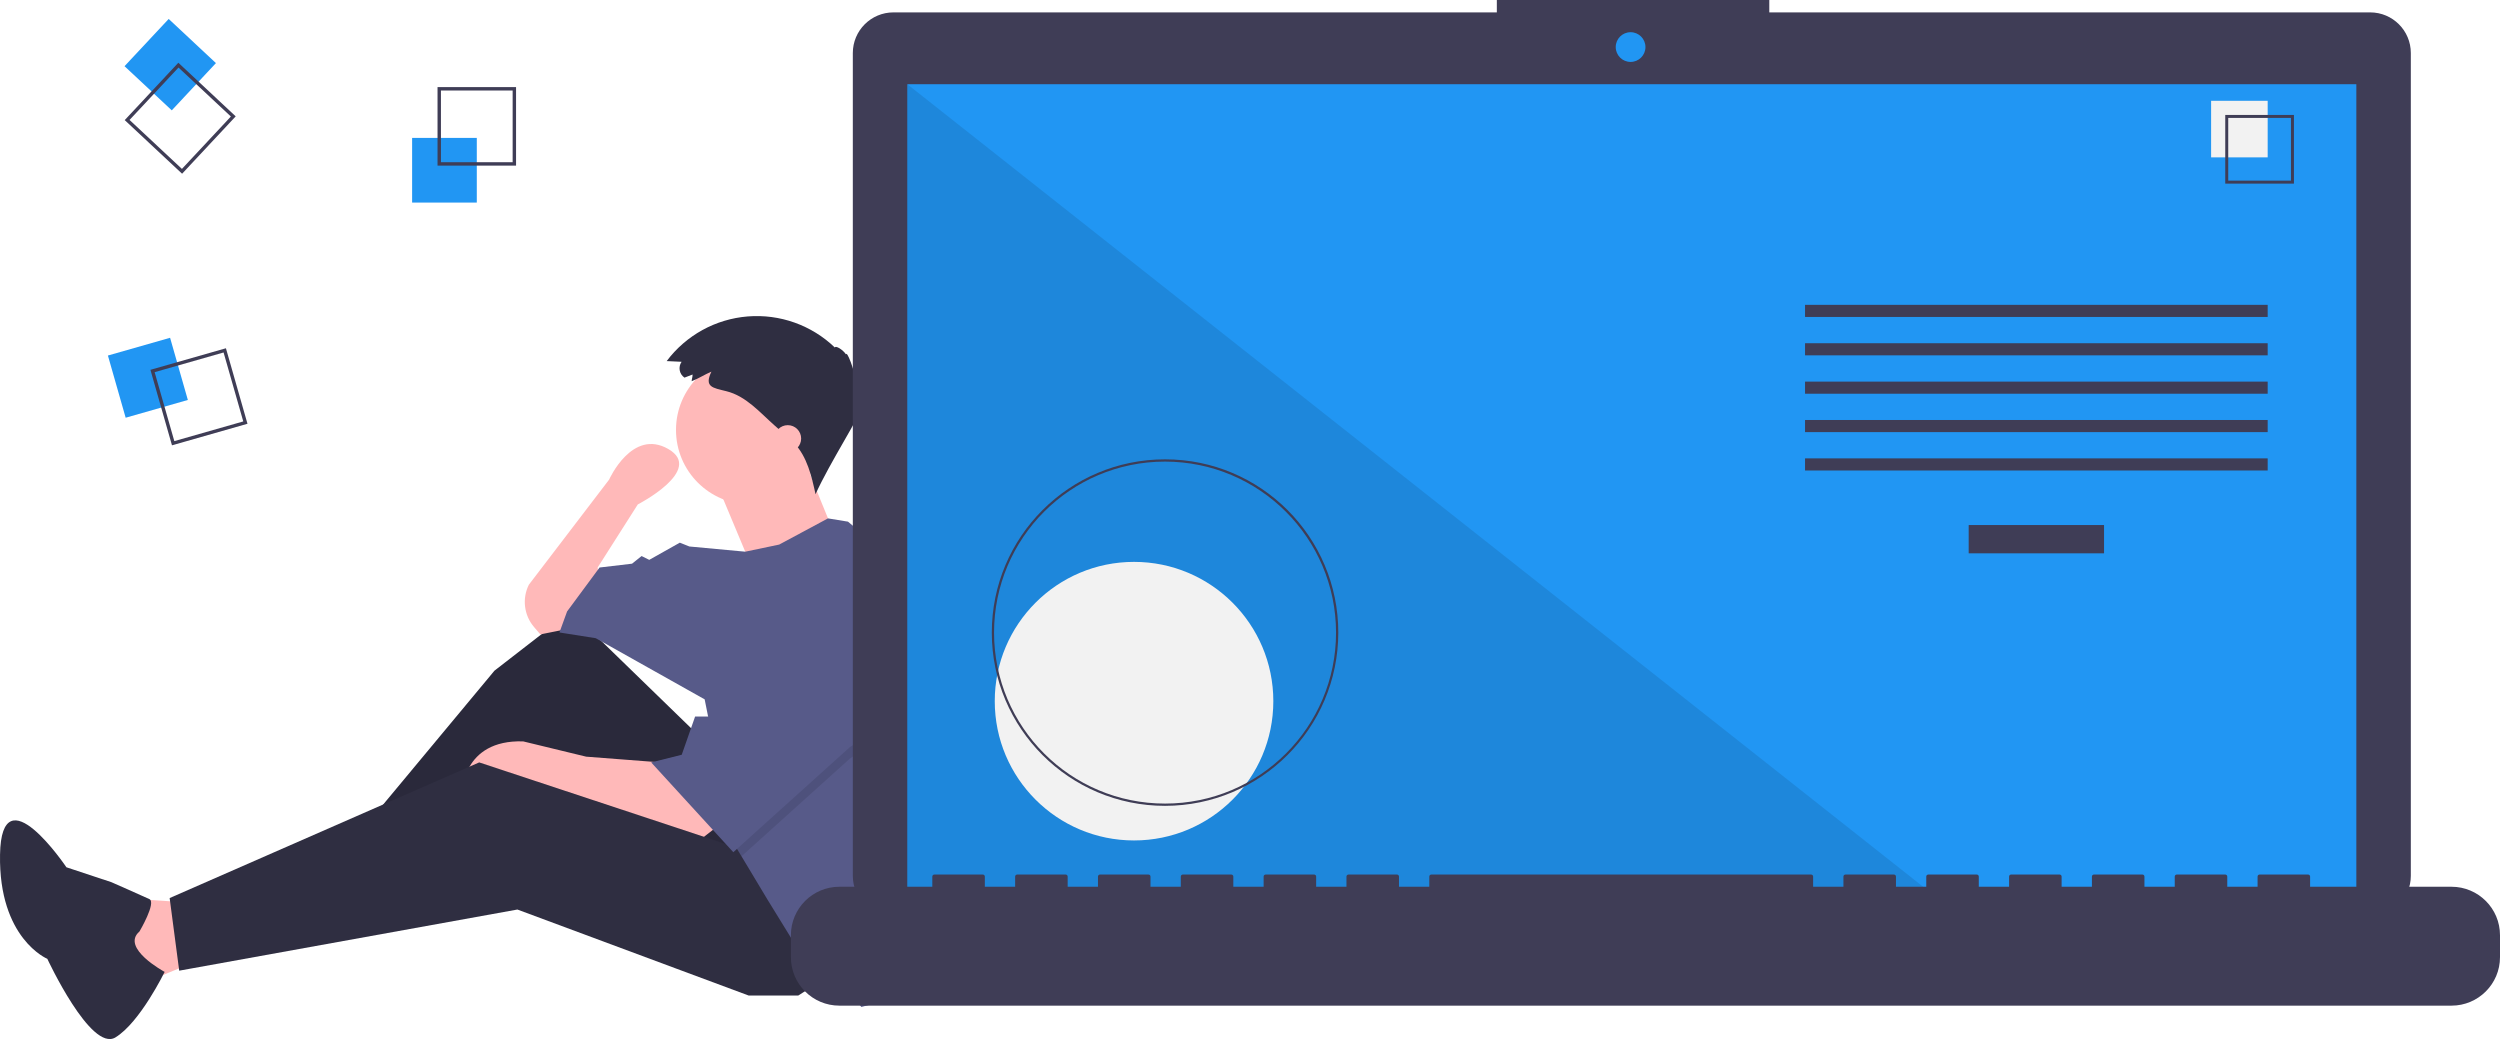
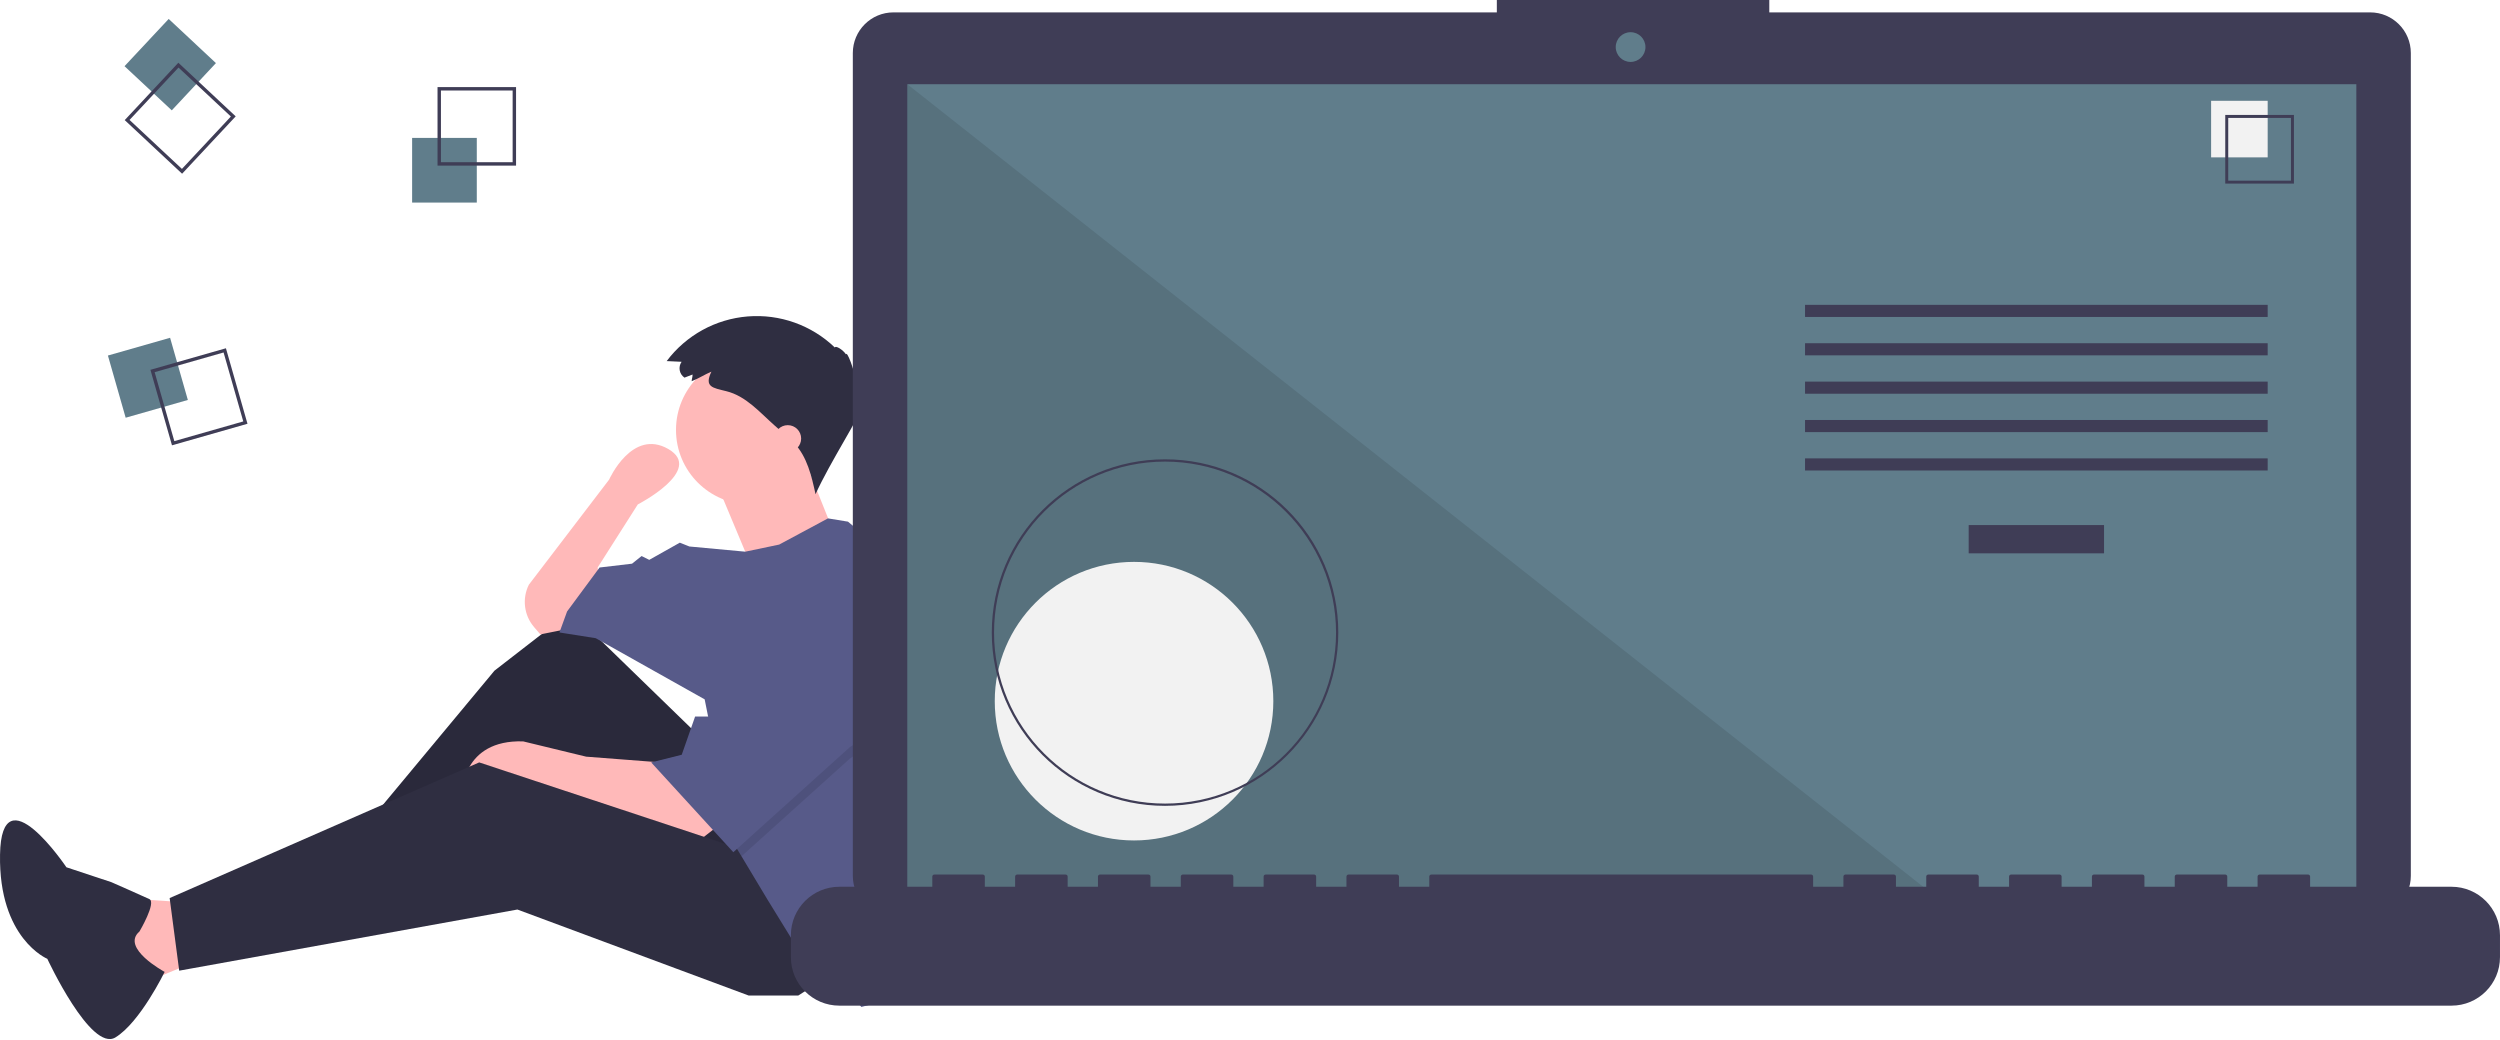
- <svg xmlns="http://www.w3.org/2000/svg" id="e189b3b9-b88e-4ad6-86fc-a3cf637fca9f" data-name="Layer 1" width="1082.439" height="449.881" viewBox="0 0 1082.439 449.881">
-   <polygon points="77.591 390.495 52.772 388.84 61.045 426.069 89.173 414.487 77.591 390.495" fill="#ffb9b9" />
-   <polygon points="305.1 321.001 247.189 264.744 214.096 290.391 148.739 368.985 156.185 380.567 235.606 326.792 289.381 397.113 340.674 371.467 305.1 321.001" fill="#2f2e41" />
-   <polygon points="305.1 321.001 247.189 264.744 214.096 290.391 148.739 368.985 156.185 380.567 235.606 326.792 289.381 397.113 340.674 371.467 305.1 321.001" opacity="0.1" />
-   <path d="M368.845,583.289l-7.446,5.791-60.393-20.683-14.064-5.791-28.128,5.791s0-23.165,26.474-22.337l27.301,6.618,32.265,2.482Z" transform="translate(-58.78049 -225.0594)" fill="#ffb9b9" />
-   <polygon points="363.839 419.451 345.638 431.033 324.128 431.033 224.024 393.804 77.591 420.278 73.454 388.84 207.478 330.102 324.956 368.985 363.839 419.451" fill="#2f2e41" />
-   <path d="M305.142,497.249l-12.41,2.482-2.704-3.155a16.717,16.717,0,0,1-2.26-18.355h0l34.747-45.502s9.928-22.337,25.646-13.237-13.237,23.992-13.237,23.992l-17.373,27.301,1.655,14.064Z" transform="translate(-58.78049 -225.0594)" fill="#ffb9b9" />
-   <circle cx="324.956" cy="186.15" r="32.265" fill="#ffb9b9" />
-   <path d="M369.258,434.788,384.15,470.362l35.574-14.892s-11.582-28.128-11.582-28.956S369.258,434.788,369.258,434.788Z" transform="translate(-58.78049 -225.0594)" fill="#ffb9b9" />
-   <path d="M467.22,540.029a185.383,185.383,0,0,1-9.092,57.341l-2.416,7.429-11.582,52.948-12.41,3.309-9.1-11.582L404.419,636.237l-13.237-21.51-11.351-18.912-3.541-5.907-12.41-62.048L316.724,501.386l-15.719-2.482,3.309-9.1,14.064-19.028L332.443,469.121l4.137-3.309,3.309,1.655,13.237-7.446,4.137,1.655,24.19,2.25,14.693-3.078L417.275,449.506l8.654,1.415,29.783,24.819A185.22,185.22,0,0,1,467.22,540.029Z" transform="translate(-58.78049 -225.0594)" fill="#575a89" />
-   <path d="M119.171,628.365s7.41-12.559,4.28-14.025-16.422-7.311-16.422-7.311l-19.492-6.46s-28.126-41.801-28.743-5.45,20.479,45.089,20.479,45.089S98.088,680.7,108.747,674.243,130.07,645.867,130.07,645.867,110.85,635.535,119.171,628.365Z" transform="translate(-58.78049 -225.0594)" fill="#2f2e41" />
-   <polygon points="399.413 307.764 367.975 328.447 321.051 370.755 317.51 364.848 307.582 315.21 310.064 315.21 335.711 268.054 399.413 307.764" opacity="0.1" />
-   <polygon points="335.711 263.09 310.064 310.246 300.964 310.246 295.173 326.792 281.936 330.102 317.51 368.985 367.975 323.483 399.413 302.8 335.711 263.09" fill="#575a89" />
-   <path d="M358.64,387.219l-3.496,1.345a4.88,4.88,0,0,1-1.248-6.86l-6.46-.302a48.782,48.782,0,0,1,72.825-5.87c.294-1.013,3.5.958,4.809,2.956.44-1.648,3.446,6.32,4.509,11.952.492-1.875,2.385,1.152.727,4.057,1.051-.154,1.525,2.535.712,4.032,1.149-.54.956,2.669-.291,4.813,1.64-.146-12.935,22.476-18.837,35.696-1.714-7.873-3.64-16.164-9.166-22.029-.939-.997-1.968-1.905-2.994-2.811l-5.554-4.902c-6.458-5.7-12.332-12.736-20.935-14.866-5.912-1.464-9.651-1.795-6.429-8.457-2.911,1.215-5.629,3.021-8.566,4.15C358.287,389.192,358.698,388.151,358.64,387.219Z" transform="translate(-58.78049 -225.0594)" fill="#2f2e41" />
+ <svg xmlns="http://www.w3.org/2000/svg" xmlns:xlink="http://www.w3.org/1999/xlink" width="1082.439" height="449.881">
+   <path fill="#ffb9b9" d="M77.591 390.495l-24.819-1.655 8.273 37.229 28.128-11.582-11.582-23.992z" />
+   <use xlink:href="#B" fill="#2f2e41" />
+   <use xlink:href="#B" opacity=".1" />
+   <path d="M310.064 358.23l-7.446 5.791-60.393-20.683-14.064-5.791-28.128 5.791s0-23.165 26.474-22.337l27.301 6.618 32.265 2.482z" fill="#ffb9b9" />
+   <path fill="#2f2e41" d="M363.839 419.451l-18.201 11.582h-21.51l-100.104-37.229-146.433 26.474-4.137-31.438 134.024-58.738 117.478 38.883 38.883 50.466z" />
+   <g fill="#ffb9b9">
+     <path d="M246.361 272.19l-12.41 2.482-2.704-3.155c-4.377-5.107-5.267-12.339-2.26-18.355h0l34.747-45.502s9.928-22.337 25.647-13.237-13.237 23.992-13.237 23.992l-17.373 27.301 1.655 14.064z" />
+     <circle cx="324.956" cy="186.15" r="32.265" />
+     <path d="M310.478 209.728l14.892 35.574 35.574-14.892-11.582-28.956c0-.827-38.883 8.273-38.883 8.273z" />
+   </g>
+   <path d="M408.439 314.97c0 19.472-3.069 38.823-9.092 57.341l-2.416 7.429-11.582 52.948-12.41 3.309-9.1-11.582-18.201-13.237-13.237-21.51-14.892-24.819L305.1 302.8l-47.156-26.474-15.719-2.482 3.309-9.1 14.064-19.028 14.064-1.655 4.137-3.309 3.309 1.655 13.237-7.446 4.137 1.655 24.19 2.25 14.693-3.078 21.129-11.342 8.654 1.415 29.783 24.819a185.22 185.22 0 0 1 11.508 64.29z" fill="#575a89" />
+   <path d="M60.39 403.305s7.41-12.559 4.28-14.025-16.422-7.311-16.422-7.311l-19.492-6.46S.631 333.709.013 370.059s20.479 45.089 20.479 45.089 18.816 40.493 29.474 34.036 21.323-28.376 21.323-28.376-19.22-10.332-10.899-17.502z" fill="#2f2e41" />
+   <path opacity=".1" d="M399.413 307.764l-31.438 20.683-46.924 42.308-3.541-5.907-9.928-49.638h2.482l25.647-47.156 63.702 39.71z" />
+   <path fill="#575a89" d="M335.711 263.09l-25.647 47.156h-9.1l-5.791 16.546-13.237 3.31 35.574 38.883 50.465-45.502 31.438-20.683-63.702-39.71z" />
+   <path d="M299.86 162.16l-3.496 1.345a4.88 4.88 0 0 1-1.248-6.86l-6.46-.302a48.78 48.78 0 0 1 72.825-5.87c.294-1.013 3.5.958 4.809 2.956.44-1.648 3.446 6.32 4.509 11.952.492-1.875 2.385 1.152.727 4.057 1.051-.154 1.525 2.535.712 4.032 1.149-.54.956 2.669-.291 4.813 1.64-.146-12.935 22.476-18.837 35.696-1.714-7.873-3.64-16.164-9.166-22.029-.939-.997-1.968-1.905-2.995-2.811l-5.554-4.902c-6.458-5.7-12.332-12.736-20.935-14.866-5.912-1.464-9.651-1.795-6.429-8.457-2.911 1.215-5.629 3.021-8.567 4.15.039-.931.45-1.973.393-2.904z" fill="#2f2e41" />
  <circle cx="341.088" cy="189.873" r="5.791" fill="#ffb9b9" />
-   <rect x="178.439" y="59.71" width="28" height="28" fill="#2196f3" />
-   <path d="M282.22,296.77h-34v-34h34Zm-32.522-1.478h31.043V264.248H249.698Z" transform="translate(-58.78049 -225.0594)" fill="#3f3d56" />
-   <rect x="108.808" y="374.617" width="28" height="28" transform="translate(403.9876 -61.23638) rotate(74.06317)" fill="#2196f3" />
-   <path d="M133.243,417.876l-9.336-32.693,32.693-9.336,9.336,32.693Zm-7.508-31.678,8.524,29.85,29.85-8.524-8.524-29.85Z" transform="translate(-58.78049 -225.0594)" fill="#3f3d56" />
-   <rect x="118.487" y="239.049" width="28" height="28" transform="translate(349.0467 103.9752) rotate(133.0628)" fill="#2196f3" />
-   <path d="M112.781,277.063l23.215-24.841,24.841,23.215-23.215,24.841Zm23.286-22.751-21.196,22.681L137.551,298.189l21.196-22.681Z" transform="translate(-58.78049 -225.0594)" fill="#3f3d56" />
-   <path d="M1085.012,230.422H824.843v-5.362h-117.971v5.362H445.63a17.599,17.599,0,0,0-17.599,17.599V604.272A17.599,17.599,0,0,0,445.63,621.871H1085.012a17.599,17.599,0,0,0,17.599-17.599V248.02A17.599,17.599,0,0,0,1085.012,230.422Z" transform="translate(-58.78049 -225.0594)" fill="#3f3d56" />
-   <rect x="392.845" y="36.464" width="627.391" height="353.913" fill="#2196f3" />
-   <circle cx="706.004" cy="20.377" r="6.435" fill="#2196f3" />
-   <polygon points="840.813 390.377 392.845 390.377 392.845 36.464 840.813 390.377" opacity="0.1" />
+   <path fill="#607d8b" d="M178.439 59.71h28v28h-28z" />
+   <path d="M223.439 71.71h-34v-34h34zm-32.522-1.478h31.043V39.188h-31.043z" fill="#3f3d56" />
+   <path fill="#607d8b" d="M73.646 146.251l7.688 26.924-26.924 7.688-7.688-26.924z" />
+   <path d="M74.463 192.817l-9.336-32.693 32.693-9.336 9.336 32.693zm-7.508-31.678l8.524 29.85 29.85-8.524-8.524-29.85z" fill="#3f3d56" />
+   <path fill="#607d8b" d="M93.494 27.32L74.375 47.777 53.918 28.658 73.037 8.202z" />
+   <path d="M54.001 52.004l23.215-24.841 24.841 23.215-23.215 24.841zm23.286-22.751L56.09 51.933l22.681 21.196 21.196-22.681zm948.945-23.891h-260.17V0H648.091v5.362H386.849a17.6 17.6 0 0 0-17.599 17.599v356.252a17.6 17.6 0 0 0 17.599 17.599h639.383c9.719 0 17.599-7.879 17.599-17.599V22.961a17.6 17.6 0 0 0-17.599-17.599z" fill="#3f3d56" />
+   <g fill="#607d8b">
+     <path d="M392.845 36.464h627.391v353.913H392.845z" />
+     <circle cx="706.004" cy="20.377" r="6.435" />
+   </g>
+   <path opacity=".1" d="M840.813 390.377H392.845V36.464l447.968 353.913z" />
  <circle cx="491.013" cy="303.587" r="60.307" fill="#f2f2f2" />
-   <path d="M563.218,573.972A75.016,75.016,0,1,1,638.234,498.957,75.101,75.101,0,0,1,563.218,573.972Zm0-149.051A74.035,74.035,0,1,0,637.253,498.957,74.119,74.119,0,0,0,563.218,424.921Z" transform="translate(-58.78049 -225.0594)" fill="#3f3d56" />
-   <rect x="852.392" y="227.332" width="58.605" height="12.246" fill="#3f3d56" />
-   <rect x="781.541" y="131.989" width="200.307" height="5.248" fill="#3f3d56" />
-   <rect x="781.541" y="148.608" width="200.307" height="5.248" fill="#3f3d56" />
-   <rect x="781.541" y="165.228" width="200.307" height="5.248" fill="#3f3d56" />
-   <rect x="781.541" y="181.847" width="200.307" height="5.248" fill="#3f3d56" />
-   <rect x="781.541" y="198.467" width="200.307" height="5.248" fill="#3f3d56" />
-   <rect x="957.356" y="43.644" width="24.492" height="24.492" fill="#f2f2f2" />
-   <path d="M1052,304.566h-29.74v-29.74h29.74Zm-28.447-1.293h27.154V276.119h-27.154Z" transform="translate(-58.78049 -225.0594)" fill="#3f3d56" />
-   <path d="M1120.227,609.001h-61.229v-4.412a.875.875,0,0,0-.875-.875h-20.993a.875.875,0,0,0-.875.875v4.412H1023.134v-4.412a.875.875,0,0,0-.875-.875h-20.993a.875.875,0,0,0-.875.875v4.412H987.272v-4.412a.875.875,0,0,0-.875-.875H965.404a.875.875,0,0,0-.875.875v4.412H951.409v-4.412a.875.875,0,0,0-.875-.875H929.541a.875.875,0,0,0-.875.875v4.412H915.546v-4.412a.875.875,0,0,0-.875-.875h-20.993a.875.875,0,0,0-.875.875v4.412H879.683v-4.412a.875.875,0,0,0-.875-.875H857.815a.875.875,0,0,0-.875.875v4.412H843.82v-4.412a.875.875,0,0,0-.875-.875H678.501a.875.875,0,0,0-.875.875v4.412H664.506v-4.412a.875.875,0,0,0-.875-.875H642.638a.875.875,0,0,0-.875.875v4.412H628.643v-4.412a.875.875,0,0,0-.875-.875H606.775a.875.875,0,0,0-.875.875v4.412H592.78v-4.412a.875.875,0,0,0-.875-.875H570.912a.875.875,0,0,0-.875.875v4.412H556.917v-4.412a.875.875,0,0,0-.875-.875H535.049a.875.875,0,0,0-.875.875v4.412H521.054v-4.412a.875.875,0,0,0-.875-.875H499.186a.875.875,0,0,0-.875.875v4.412H485.191v-4.412a.875.875,0,0,0-.875-.875h-20.993a.875.875,0,0,0-.875.875v4.412H422.212a20.993,20.993,0,0,0-20.993,20.993v9.492a20.993,20.993,0,0,0,20.993,20.993H1120.227a20.993,20.993,0,0,0,20.993-20.993v-9.492A20.993,20.993,0,0,0,1120.227,609.001Z" transform="translate(-58.78049 -225.0594)" fill="#3f3d56" />
+   <g fill="#3f3d56">
+     <path d="M504.438 348.913a75.02 75.02 0 1 1 75.016-75.016c-.047 41.411-33.605 74.969-75.016 75.016zm0-149.051c-40.889 0-74.035 33.147-74.035 74.035s33.147 74.035 74.035 74.035 74.035-33.147 74.035-74.035c-.046-40.869-33.166-73.989-74.035-74.035zm347.954 27.47h58.605v12.246h-58.605z" />
+     <use xlink:href="#C" />
+     <use xlink:href="#C" y="16.619" />
+     <use xlink:href="#C" y="33.239" />
+     <use xlink:href="#C" y="49.858" />
+     <use xlink:href="#C" y="66.478" />
+   </g>
+   <path fill="#f2f2f2" d="M957.356 43.644h24.492v24.492h-24.492z" />
+   <path d="M993.219 79.507h-29.74v-29.74h29.74zm-28.447-1.293h27.154V51.06h-27.154zm96.674 305.728h-61.229v-4.412c0-.232-.092-.454-.256-.619a.87.87 0 0 0-.619-.256h-20.993c-.232 0-.454.092-.619.256a.87.87 0 0 0-.256.619v4.412h-13.121v-4.412c0-.232-.092-.454-.256-.619a.87.87 0 0 0-.619-.256h-20.993c-.232 0-.454.092-.619.256a.87.87 0 0 0-.256.619v4.412h-13.121v-4.412c0-.232-.092-.454-.256-.619a.87.87 0 0 0-.619-.256h-20.993c-.232 0-.454.092-.619.256a.87.87 0 0 0-.256.619v4.412h-13.121v-4.412c0-.232-.092-.454-.256-.619a.87.87 0 0 0-.619-.256h-20.993c-.232 0-.454.092-.619.256a.87.87 0 0 0-.256.619v4.412h-13.121v-4.412c0-.232-.092-.454-.256-.619a.87.87 0 0 0-.619-.256h-20.993c-.232 0-.454.092-.619.256a.87.87 0 0 0-.256.619v4.412h-13.121v-4.412c0-.232-.092-.454-.256-.619a.87.87 0 0 0-.619-.256h-20.993c-.232 0-.454.092-.619.256a.87.87 0 0 0-.256.619v4.412H785.04v-4.412c0-.232-.092-.454-.256-.619a.87.87 0 0 0-.619-.256H619.72c-.232 0-.454.092-.619.256a.87.87 0 0 0-.256.619v4.412h-13.121v-4.412c0-.232-.092-.454-.256-.619a.87.87 0 0 0-.619-.256h-20.993c-.232 0-.454.092-.619.256a.87.87 0 0 0-.256.619v4.412H569.86v-4.412c0-.232-.092-.454-.256-.619a.87.87 0 0 0-.619-.256h-20.993c-.232 0-.454.092-.619.256a.87.87 0 0 0-.256.619v4.412h-13.121v-4.412c0-.232-.092-.454-.256-.619a.87.87 0 0 0-.619-.256h-20.993c-.232 0-.454.092-.619.256a.87.87 0 0 0-.256.619v4.412h-13.121v-4.412c0-.232-.092-.454-.256-.619a.87.87 0 0 0-.619-.256h-20.993c-.232 0-.454.092-.619.256a.87.87 0 0 0-.256.619v4.412h-13.121v-4.412c0-.232-.092-.454-.256-.619a.87.87 0 0 0-.619-.256H440.4c-.232 0-.454.092-.619.256a.87.87 0 0 0-.256.619v4.412h-13.121v-4.412c0-.232-.092-.454-.256-.619a.87.87 0 0 0-.619-.256h-20.993c-.232 0-.454.092-.619.256a.87.87 0 0 0-.256.619v4.412h-40.236c-11.594 0-20.993 9.399-20.993 20.993v9.492c0 11.594 9.399 20.993 20.993 20.993h698.014c11.594 0 20.993-9.399 20.993-20.993v-9.492c0-11.594-9.399-20.993-20.993-20.993z" fill="#3f3d56" />
+   <defs>
+     <path id="B" d="M305.1 321.001l-57.911-56.257-33.093 25.647-65.357 78.594 7.446 11.582 79.421-53.775 53.775 70.321 51.293-25.646-35.574-50.466z" />
+     <path id="C" d="M781.541 131.989h200.307v5.248H781.541z" />
+   </defs>
</svg>
